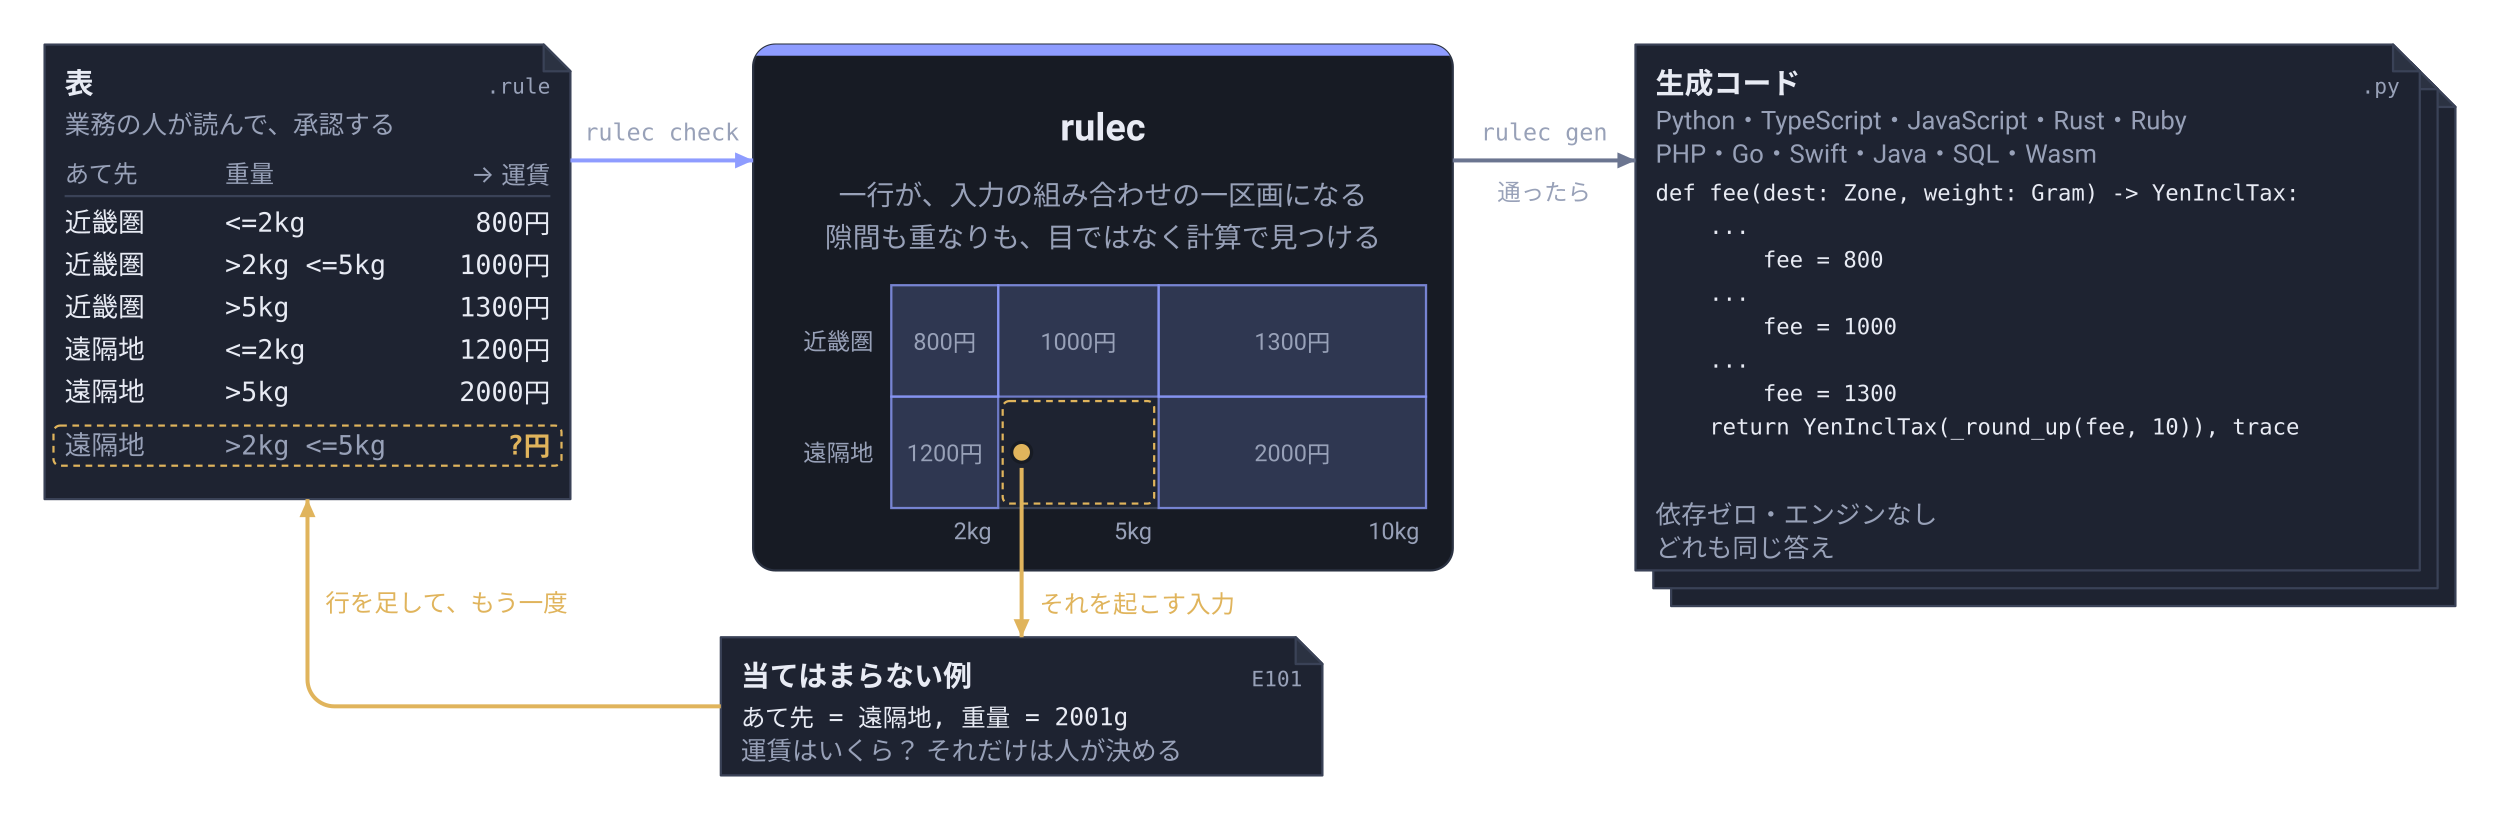
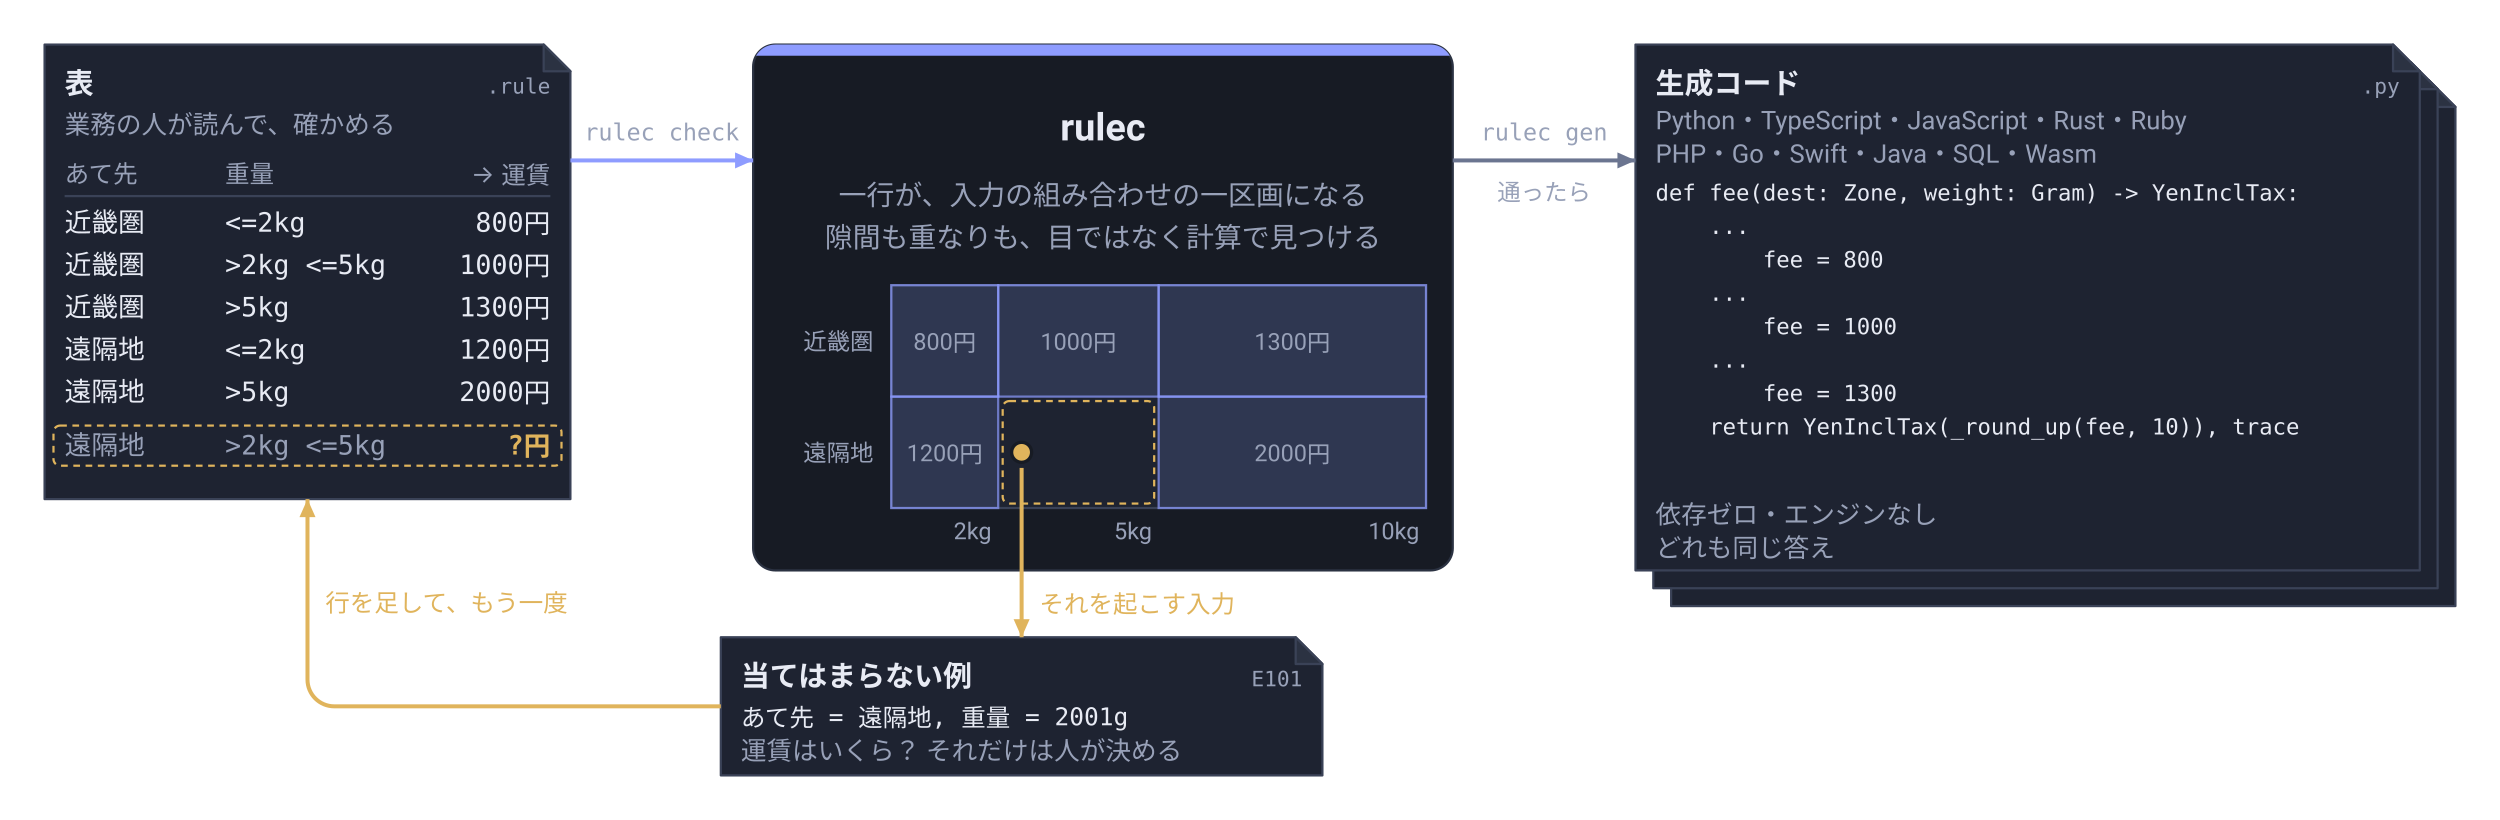
<svg xmlns="http://www.w3.org/2000/svg" viewBox="0 0 1122 368" role="img" aria-label="表を書く。rulec は一行を入力の組み合わせの一区画にして並べ、隙間も重なりも無いことを計算で証明する。抜けがあれば、それを起こす入力（あて先 = 遠隔地, 重量 = 2001g）が返ってきて、行を足してもう一度。運賃がいくらかだけは人が決める。証明できた表からだけ、依存ゼロの Python・TypeScript・JavaScript・Rust・Ruby・PHP・Go・Swift・Java・SQL・Wasm・NumPy が出る。" font-family="-apple-system, BlinkMacSystemFont, &quot;Hiragino Sans&quot;, &quot;Noto Sans JP&quot;, &quot;Yu Gothic&quot;, Meiryo, &quot;Segoe UI&quot;, Roboto, sans-serif">
  <defs>
    <marker id="head-neutral" viewBox="0 0 10 10" refX="9" refY="5" markerWidth="9" markerHeight="9" markerUnits="userSpaceOnUse" orient="auto">
      <path d="M0,1 L9,5 L0,9 Z" fill="#6b7590" />
    </marker>
    <marker id="head-accent" viewBox="0 0 10 10" refX="9" refY="5" markerWidth="9" markerHeight="9" markerUnits="userSpaceOnUse" orient="auto">
      <path d="M0,1 L9,5 L0,9 Z" fill="#8e9cff" />
    </marker>
    <marker id="head-human" viewBox="0 0 10 10" refX="9" refY="5" markerWidth="9" markerHeight="9" markerUnits="userSpaceOnUse" orient="auto">
      <path d="M0,1 L9,5 L0,9 Z" fill="#e0b45c" />
    </marker>
  </defs>
  <path d="M20,20 H244 L256,32 V224 H20 Z" fill="#1e2331" stroke="#3a4257" stroke-linejoin="round" />
  <path d="M244,20 V32 H256 Z" fill="#2b3242" stroke="#3a4257" stroke-linejoin="round" />
  <text x="29" y="42" font-size="13" font-weight="600" text-anchor="start" fill="#e8ebf4">表</text>
  <text x="247" y="42" font-size="9.5" font-weight="400" text-anchor="end" fill="#98a1b8" font-family="ui-monospace, SFMono-Regular, Menlo, Consolas, monospace">.rule</text>
-   <text x="29" y="60" font-size="11.5" font-weight="400" text-anchor="start" fill="#98a1b8">業務の人が読んで、承認する</text>
+   <text x="29" y="60" font-size="11.5" font-weight="400" text-anchor="start" fill="#98a1b8">業務の人が読んで、確かめる</text>
  <text x="29" y="82" font-size="11" font-weight="400" text-anchor="start" fill="#98a1b8">あて先</text>
  <text x="101" y="82" font-size="11" font-weight="400" text-anchor="start" fill="#98a1b8">重量</text>
  <text x="247" y="82" font-size="11" font-weight="400" text-anchor="end" fill="#98a1b8">→ 運賃</text>
  <line x1="29" y1="88" x2="247" y2="88" stroke="#3a4257" />
  <text x="29" y="104" font-size="12" font-weight="400" text-anchor="start" fill="#e8ebf4" font-family="ui-monospace, SFMono-Regular, Menlo, Consolas, monospace">近畿圏</text>
  <text x="101" y="104" font-size="12" font-weight="400" text-anchor="start" fill="#e8ebf4" font-family="ui-monospace, SFMono-Regular, Menlo, Consolas, monospace">&lt;=2kg</text>
  <text x="247" y="104" font-size="12" font-weight="400" text-anchor="end" fill="#e8ebf4" font-family="ui-monospace, SFMono-Regular, Menlo, Consolas, monospace">800円</text>
  <text x="29" y="123" font-size="12" font-weight="400" text-anchor="start" fill="#e8ebf4" font-family="ui-monospace, SFMono-Regular, Menlo, Consolas, monospace">近畿圏</text>
  <text x="101" y="123" font-size="12" font-weight="400" text-anchor="start" fill="#e8ebf4" font-family="ui-monospace, SFMono-Regular, Menlo, Consolas, monospace">&gt;2kg &lt;=5kg</text>
  <text x="247" y="123" font-size="12" font-weight="400" text-anchor="end" fill="#e8ebf4" font-family="ui-monospace, SFMono-Regular, Menlo, Consolas, monospace">1000円</text>
  <text x="29" y="142" font-size="12" font-weight="400" text-anchor="start" fill="#e8ebf4" font-family="ui-monospace, SFMono-Regular, Menlo, Consolas, monospace">近畿圏</text>
  <text x="101" y="142" font-size="12" font-weight="400" text-anchor="start" fill="#e8ebf4" font-family="ui-monospace, SFMono-Regular, Menlo, Consolas, monospace">&gt;5kg</text>
  <text x="247" y="142" font-size="12" font-weight="400" text-anchor="end" fill="#e8ebf4" font-family="ui-monospace, SFMono-Regular, Menlo, Consolas, monospace">1300円</text>
  <text x="29" y="161" font-size="12" font-weight="400" text-anchor="start" fill="#e8ebf4" font-family="ui-monospace, SFMono-Regular, Menlo, Consolas, monospace">遠隔地</text>
  <text x="101" y="161" font-size="12" font-weight="400" text-anchor="start" fill="#e8ebf4" font-family="ui-monospace, SFMono-Regular, Menlo, Consolas, monospace">&lt;=2kg</text>
  <text x="247" y="161" font-size="12" font-weight="400" text-anchor="end" fill="#e8ebf4" font-family="ui-monospace, SFMono-Regular, Menlo, Consolas, monospace">1200円</text>
  <text x="29" y="180" font-size="12" font-weight="400" text-anchor="start" fill="#e8ebf4" font-family="ui-monospace, SFMono-Regular, Menlo, Consolas, monospace">遠隔地</text>
  <text x="101" y="180" font-size="12" font-weight="400" text-anchor="start" fill="#e8ebf4" font-family="ui-monospace, SFMono-Regular, Menlo, Consolas, monospace">&gt;5kg</text>
  <text x="247" y="180" font-size="12" font-weight="400" text-anchor="end" fill="#e8ebf4" font-family="ui-monospace, SFMono-Regular, Menlo, Consolas, monospace">2000円</text>
  <rect x="24" y="191" width="228" height="18" rx="3" fill="none" stroke="#e0b45c" stroke-width="1" stroke-dasharray="3 2.5" />
  <text x="29" y="204" font-size="12" font-weight="400" text-anchor="start" fill="#98a1b8" font-family="ui-monospace, SFMono-Regular, Menlo, Consolas, monospace">遠隔地</text>
  <text x="101" y="204" font-size="12" font-weight="400" text-anchor="start" fill="#98a1b8" font-family="ui-monospace, SFMono-Regular, Menlo, Consolas, monospace">&gt;2kg &lt;=5kg</text>
  <text x="247" y="204" font-size="12" font-weight="600" text-anchor="end" fill="#e0b45c" font-family="ui-monospace, SFMono-Regular, Menlo, Consolas, monospace">?円</text>
  <clipPath id="clip-rulec">
    <rect x="338" y="20" width="314" height="236" rx="10" />
  </clipPath>
  <rect x="338" y="20" width="314" height="236" rx="10" fill="#171b24" stroke="#2b3242" />
  <rect x="338" y="20" width="314" height="5" fill="#8e9cff" clip-path="url(#clip-rulec)" />
  <text x="495.0" y="63" font-size="17" font-weight="700" text-anchor="middle" fill="#e8ebf4">rulec</text>
  <text x="495.0" y="92" font-size="12.5" font-weight="400" text-anchor="middle" fill="#98a1b8">一行が、入力の組み合わせの一区画になる</text>
  <text x="495.0" y="111" font-size="12.5" font-weight="400" text-anchor="middle" fill="#98a1b8">隙間も重なりも、目ではなく計算で見つける</text>
  <rect x="400" y="128" width="240" height="100" fill="#1e2331" stroke="#3a4257" />
  <rect x="400.0" y="128.0" width="48.0" height="50.0" fill="#8e9cff" fill-opacity="0.16" stroke="#8e9cff" stroke-opacity="0.7" />
  <text x="424.0" y="157.0" font-size="10.5" font-weight="400" text-anchor="middle" fill="#98a1b8">800円</text>
  <rect x="448.0" y="128.0" width="72.0" height="50.0" fill="#8e9cff" fill-opacity="0.16" stroke="#8e9cff" stroke-opacity="0.7" />
  <text x="484.0" y="157.0" font-size="10.5" font-weight="400" text-anchor="middle" fill="#98a1b8">1000円</text>
  <rect x="520.0" y="128.0" width="120.0" height="50.0" fill="#8e9cff" fill-opacity="0.16" stroke="#8e9cff" stroke-opacity="0.7" />
  <text x="580.0" y="157.0" font-size="10.5" font-weight="400" text-anchor="middle" fill="#98a1b8">1300円</text>
  <rect x="400.0" y="178.0" width="48.0" height="50.0" fill="#8e9cff" fill-opacity="0.16" stroke="#8e9cff" stroke-opacity="0.7" />
  <text x="424.0" y="207.0" font-size="10.5" font-weight="400" text-anchor="middle" fill="#98a1b8">1200円</text>
  <rect x="520.0" y="178.0" width="120.0" height="50.0" fill="#8e9cff" fill-opacity="0.16" stroke="#8e9cff" stroke-opacity="0.7" />
  <text x="580.0" y="207.0" font-size="10.5" font-weight="400" text-anchor="middle" fill="#98a1b8">2000円</text>
  <rect x="450.0" y="180.0" width="68.0" height="46.0" rx="3" fill="none" stroke="#e0b45c" stroke-width="1" stroke-dasharray="3 2.5" />
  <text x="392" y="157.0" font-size="10.5" font-weight="400" text-anchor="end" fill="#98a1b8">近畿圏</text>
  <text x="392" y="207.0" font-size="10.5" font-weight="400" text-anchor="end" fill="#98a1b8">遠隔地</text>
  <text x="445.0" y="242" font-size="10.5" font-weight="400" text-anchor="end" fill="#98a1b8">2kg</text>
  <text x="517.0" y="242" font-size="10.5" font-weight="400" text-anchor="end" fill="#98a1b8">5kg</text>
  <text x="637.0" y="242" font-size="10.5" font-weight="400" text-anchor="end" fill="#98a1b8">10kg</text>
  <circle cx="458.5" cy="203.0" r="4.5" fill="#e0b45c" stroke="#171b24" stroke-width="1.5" />
  <path d="M750,36 H1090 L1102,48 V272 H750 Z" fill="#1e2331" stroke="#3a4257" stroke-linejoin="round" />
  <path d="M1090,36 V48 H1102 Z" fill="#2b3242" stroke="#3a4257" stroke-linejoin="round" />
  <path d="M742,28 H1082 L1094,40 V264 H742 Z" fill="#1e2331" stroke="#3a4257" stroke-linejoin="round" />
  <path d="M1082,28 V40 H1094 Z" fill="#2b3242" stroke="#3a4257" stroke-linejoin="round" />
  <path d="M734,20 H1074 L1086,32 V256 H734 Z" fill="#1e2331" stroke="#3a4257" stroke-linejoin="round" />
  <path d="M1074,20 V32 H1086 Z" fill="#2b3242" stroke="#3a4257" stroke-linejoin="round" />
  <text x="743" y="42" font-size="13" font-weight="600" text-anchor="start" fill="#e8ebf4">生成コード</text>
  <text x="1077" y="42" font-size="9.5" font-weight="400" text-anchor="end" fill="#98a1b8" font-family="ui-monospace, SFMono-Regular, Menlo, Consolas, monospace">.py</text>
  <text x="743" y="58" font-size="11.5" font-weight="400" text-anchor="start" fill="#98a1b8">Python・TypeScript・JavaScript・Rust・Ruby</text>
  <text x="743" y="73" font-size="11.5" font-weight="400" text-anchor="start" fill="#98a1b8">PHP・Go・Swift・Java・SQL・Wasm</text>
  <text x="743" y="90" font-size="10" font-weight="400" text-anchor="start" fill="#e8ebf4" font-family="ui-monospace, SFMono-Regular, Menlo, Consolas, monospace" xml:space="preserve" style="white-space:pre">def fee(dest: Zone, weight: Gram) -&gt; YenInclTax:</text>
  <text x="743" y="105" font-size="10" font-weight="400" text-anchor="start" fill="#e8ebf4" font-family="ui-monospace, SFMono-Regular, Menlo, Consolas, monospace" xml:space="preserve" style="white-space:pre">    ...</text>
  <text x="743" y="120" font-size="10" font-weight="400" text-anchor="start" fill="#e8ebf4" font-family="ui-monospace, SFMono-Regular, Menlo, Consolas, monospace" xml:space="preserve" style="white-space:pre">        fee = 800</text>
  <text x="743" y="135" font-size="10" font-weight="400" text-anchor="start" fill="#e8ebf4" font-family="ui-monospace, SFMono-Regular, Menlo, Consolas, monospace" xml:space="preserve" style="white-space:pre">    ...</text>
  <text x="743" y="150" font-size="10" font-weight="400" text-anchor="start" fill="#e8ebf4" font-family="ui-monospace, SFMono-Regular, Menlo, Consolas, monospace" xml:space="preserve" style="white-space:pre">        fee = 1000</text>
  <text x="743" y="165" font-size="10" font-weight="400" text-anchor="start" fill="#e8ebf4" font-family="ui-monospace, SFMono-Regular, Menlo, Consolas, monospace" xml:space="preserve" style="white-space:pre">    ...</text>
  <text x="743" y="180" font-size="10" font-weight="400" text-anchor="start" fill="#e8ebf4" font-family="ui-monospace, SFMono-Regular, Menlo, Consolas, monospace" xml:space="preserve" style="white-space:pre">        fee = 1300</text>
  <text x="743" y="195" font-size="10" font-weight="400" text-anchor="start" fill="#e8ebf4" font-family="ui-monospace, SFMono-Regular, Menlo, Consolas, monospace" xml:space="preserve" style="white-space:pre">    return YenInclTax(_round_up(fee, 10)), trace</text>
  <text x="743" y="235" font-size="11.5" font-weight="400" text-anchor="start" fill="#98a1b8">依存ゼロ・エンジンなし</text>
  <text x="743" y="250" font-size="11.5" font-weight="400" text-anchor="start" fill="#98a1b8">どれも同じ答え</text>
  <path d="M323.5,286 H581.5 L593.5,298 V348 H323.5 Z" fill="#1e2331" stroke="#3a4257" stroke-linejoin="round" />
  <path d="M581.5,286 V298 H593.5 Z" fill="#2b3242" stroke="#3a4257" stroke-linejoin="round" />
  <text x="332.5" y="308" font-size="13" font-weight="600" text-anchor="start" fill="#e8ebf4">当てはまらない例</text>
  <text x="584.5" y="308" font-size="9.5" font-weight="400" text-anchor="end" fill="#98a1b8" font-family="ui-monospace, SFMono-Regular, Menlo, Consolas, monospace">E101</text>
  <text x="332.5" y="326" font-size="11" font-weight="400" text-anchor="start" fill="#e8ebf4" font-family="ui-monospace, SFMono-Regular, Menlo, Consolas, monospace">あて先 = 遠隔地, 重量 = 2001g</text>
  <text x="332.5" y="341" font-size="11.5" font-weight="400" text-anchor="start" fill="#98a1b8">運賃はいくら？ それだけは人が決める</text>
  <line x1="256" y1="72" x2="338" y2="72" stroke="#8e9cff" stroke-width="1.8" marker-end="url(#head-accent)" />
  <text x="297.0" y="63" font-size="10.5" font-weight="400" text-anchor="middle" fill="#98a1b8" font-family="ui-monospace, SFMono-Regular, Menlo, Consolas, monospace">rulec check</text>
  <line x1="652" y1="72" x2="734" y2="72" stroke="#6b7590" stroke-width="1.8" marker-end="url(#head-neutral)" />
  <text x="693.0" y="63" font-size="10.5" font-weight="400" text-anchor="middle" fill="#98a1b8" font-family="ui-monospace, SFMono-Regular, Menlo, Consolas, monospace">rulec gen</text>
  <text x="693.0" y="90" font-size="10.5" font-weight="400" text-anchor="middle" fill="#98a1b8">通ったら</text>
  <line x1="458.5" y1="210.0" x2="458.5" y2="286" stroke="#e0b45c" stroke-width="1.8" marker-end="url(#head-human)" />
  <text x="466.5" y="275.0" font-size="11" font-weight="400" text-anchor="start" fill="#e0b45c">それを起こす入力</text>
  <path d="M323.5,317.0 H150.0 A12,12 0 0 1 138.0,305.0 V224" fill="none" stroke="#e0b45c" stroke-width="1.8" marker-end="url(#head-human)" />
  <text x="146.0" y="274.5" font-size="11" font-weight="400" text-anchor="start" fill="#e0b45c">行を足して、もう一度</text>
</svg>
